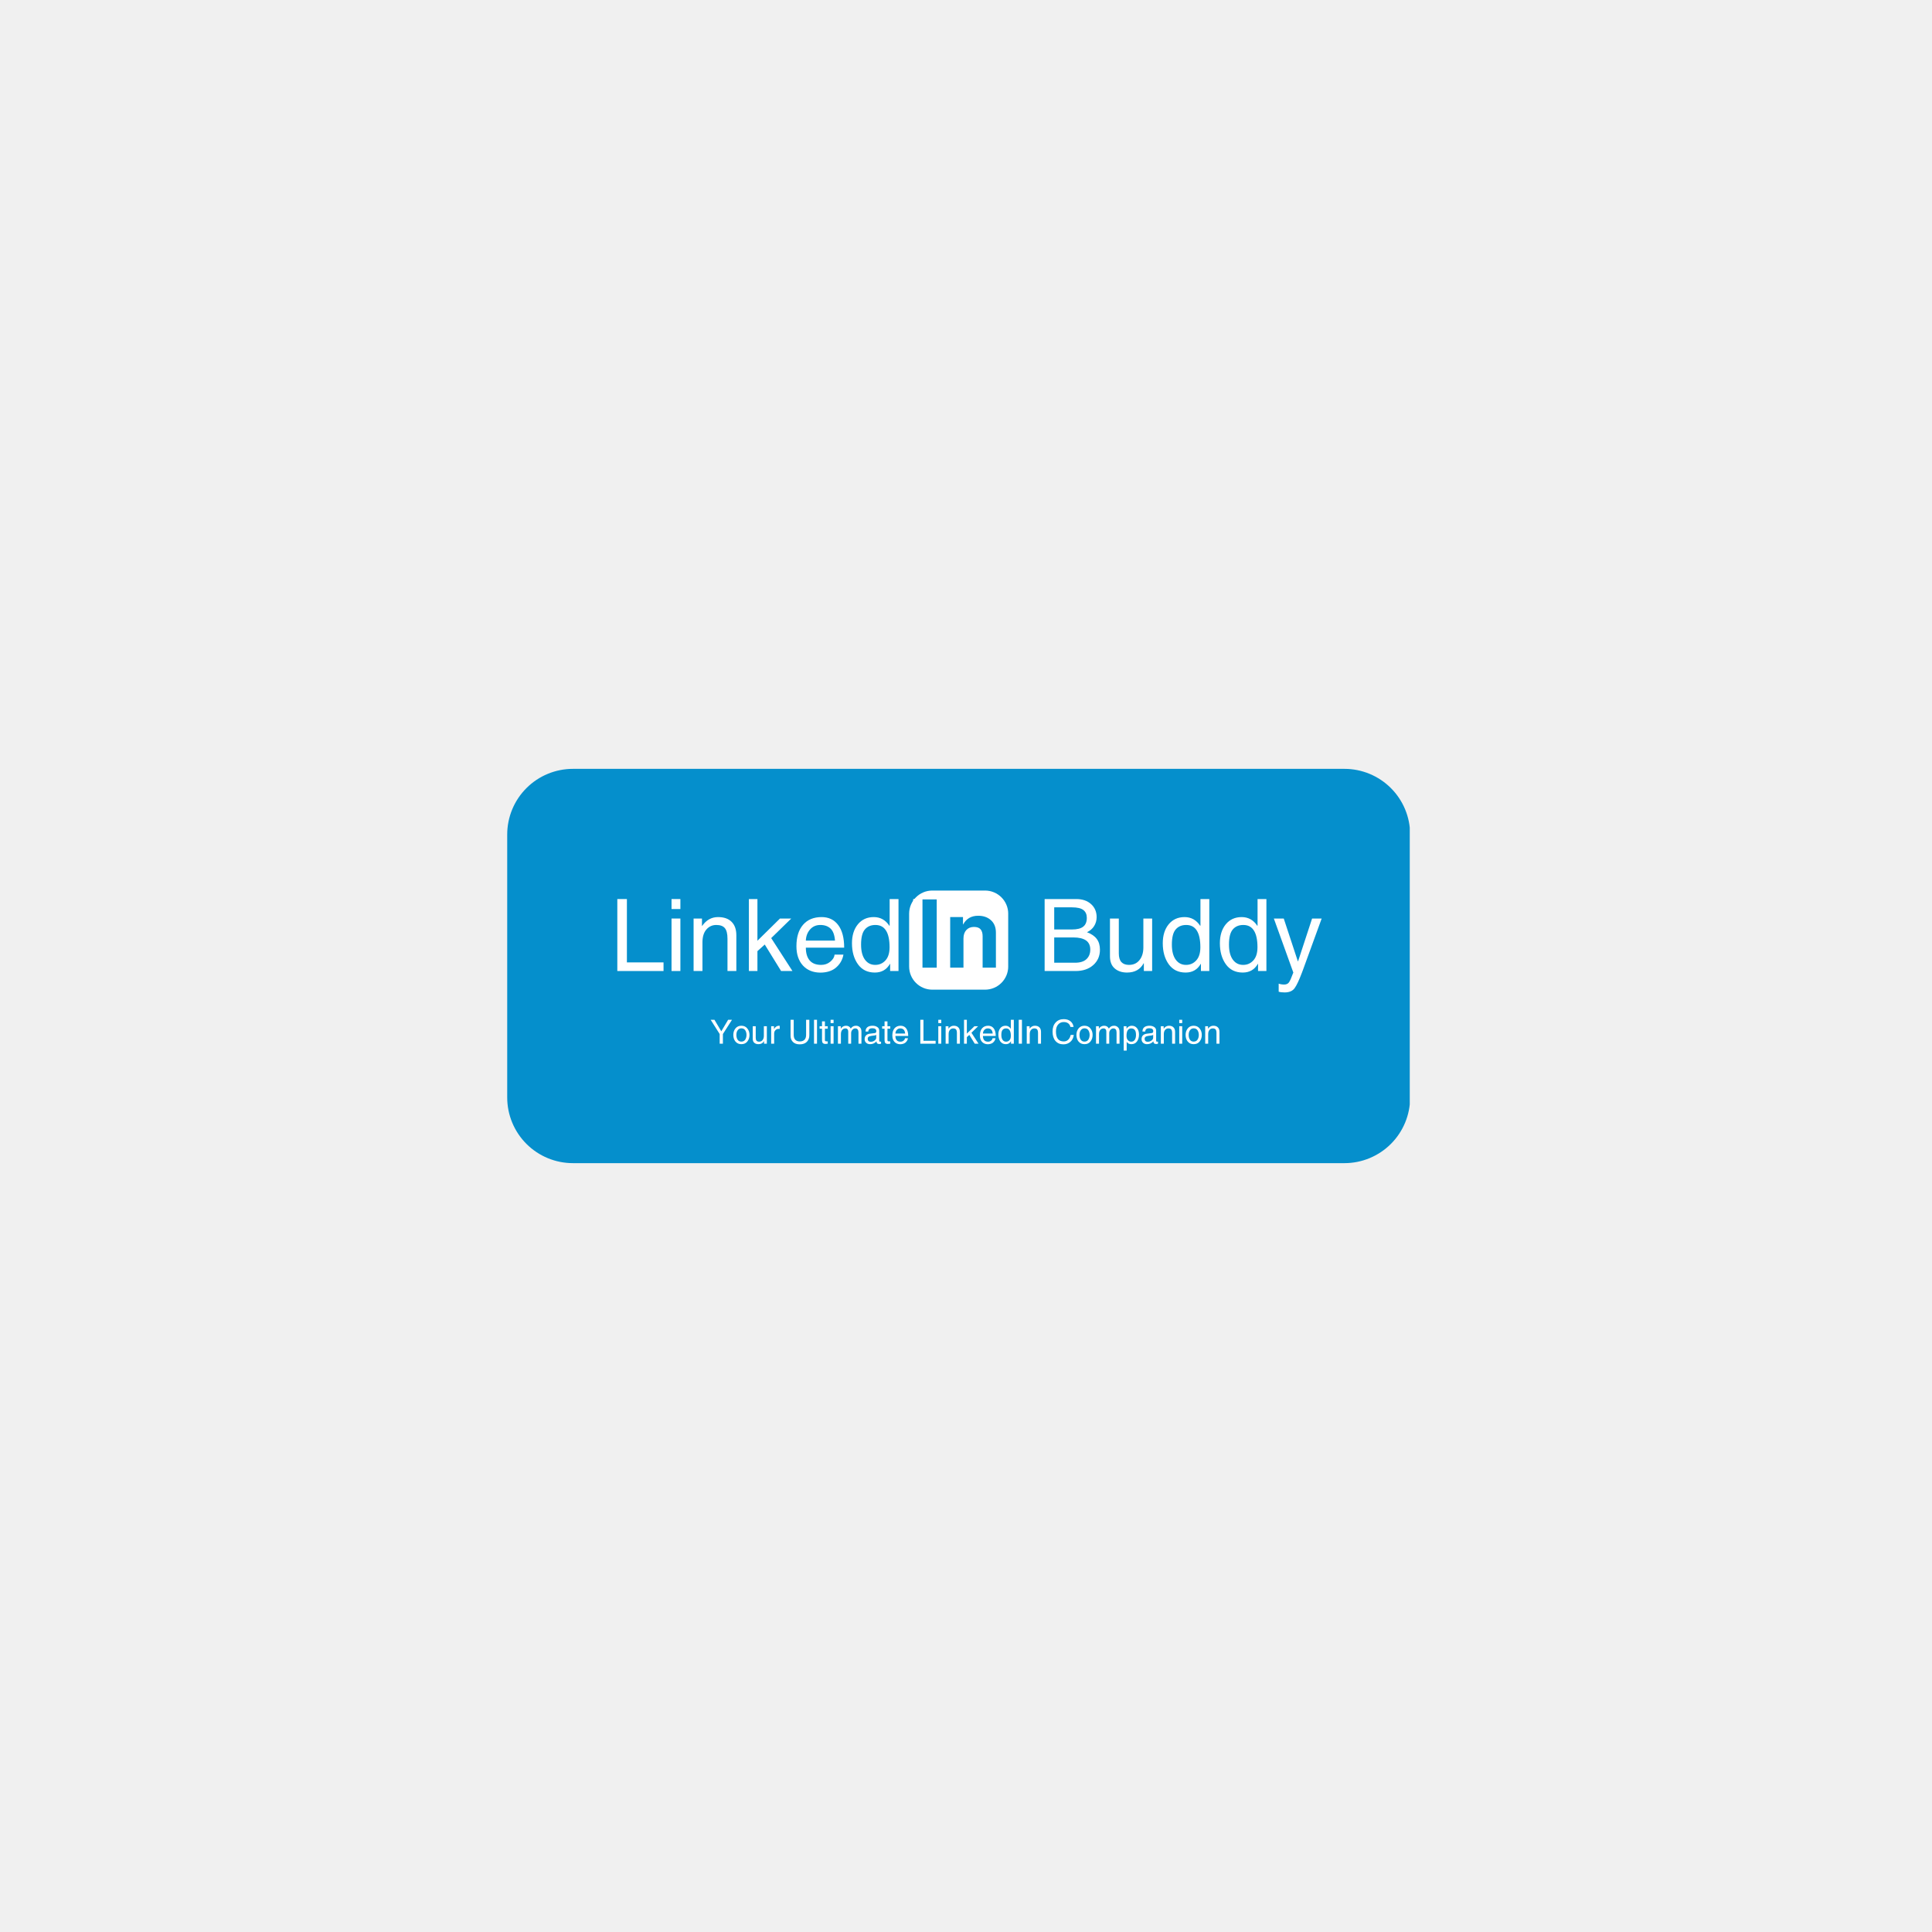
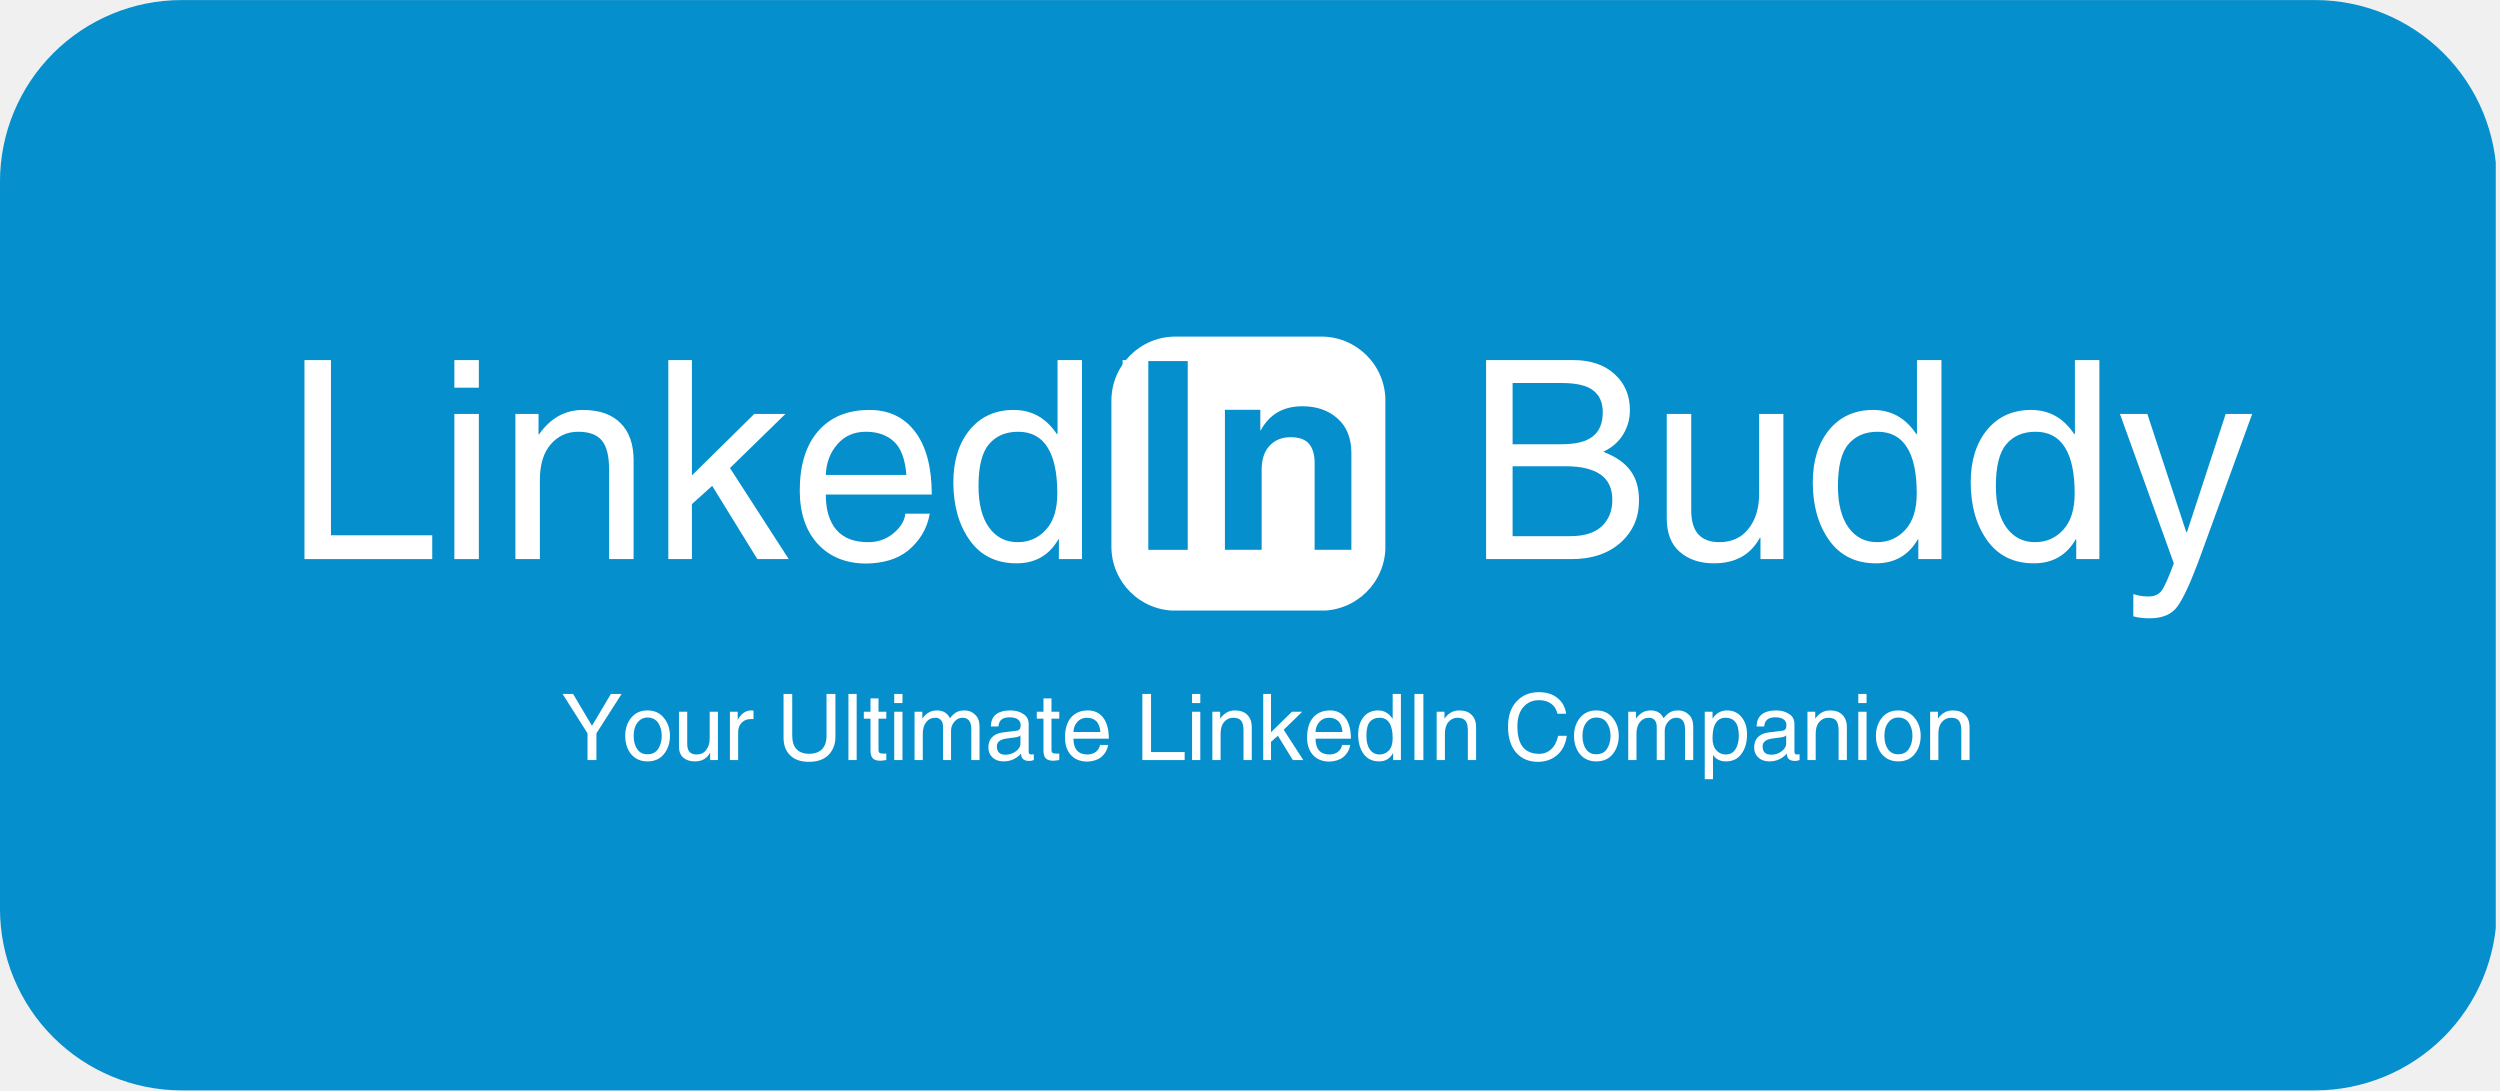
- <svg xmlns="http://www.w3.org/2000/svg" width="500" zoomAndPan="magnify" viewBox="0 0 375 375" height="500" preserveAspectRatio="xMidYMid meet" version="1.0">
+ <svg xmlns="http://www.w3.org/2000/svg" zoomAndPan="magnify" preserveAspectRatio="xMidYMid meet" version="1.0" viewBox="98.45 149.23 175.48 76.53">
  <defs>
    <g />
    <clipPath id="683bfe594d">
      <path d="M 98.449 149.234 L 273.934 149.234 L 273.934 225.766 L 98.449 225.766 Z M 98.449 149.234 " clip-rule="nonzero" />
    </clipPath>
    <clipPath id="965a565b38">
      <path d="M 111.199 149.234 L 260.957 149.234 C 264.336 149.234 267.578 150.578 269.973 152.969 C 272.363 155.359 273.707 158.602 273.707 161.984 L 273.707 213.016 C 273.707 216.398 272.363 219.641 269.973 222.031 C 267.578 224.422 264.336 225.766 260.957 225.766 L 111.199 225.766 C 107.82 225.766 104.574 224.422 102.184 222.031 C 99.793 219.641 98.449 216.398 98.449 213.016 L 98.449 161.984 C 98.449 158.602 99.793 155.359 102.184 152.969 C 104.574 150.578 107.82 149.234 111.199 149.234 Z M 111.199 149.234 " clip-rule="nonzero" />
    </clipPath>
    <clipPath id="bb9f2bfa2a">
      <path d="M 176.461 172.855 L 195.961 172.855 L 195.961 192.355 L 176.461 192.355 Z M 176.461 172.855 " clip-rule="nonzero" />
    </clipPath>
    <clipPath id="f0521a1de6">
      <path d="M 176.461 177.355 L 176.461 187.594 C 176.461 190.078 178.473 192.094 180.961 192.094 L 191.195 192.094 C 193.68 192.094 195.695 190.078 195.695 187.594 L 195.695 177.355 C 195.695 174.871 193.68 172.855 191.195 172.855 L 180.961 172.855 C 178.473 172.855 176.461 174.871 176.461 177.355 Z M 176.461 177.355 " clip-rule="nonzero" />
    </clipPath>
  </defs>
  <g clip-path="url(#683bfe594d)">
    <g clip-path="url(#965a565b38)">
      <path fill="#058fcc" d="M 98.449 149.234 L 273.633 149.234 L 273.633 225.766 L 98.449 225.766 Z M 98.449 149.234 " fill-opacity="1" fill-rule="nonzero" />
    </g>
  </g>
  <g clip-path="url(#bb9f2bfa2a)">
    <g clip-path="url(#f0521a1de6)">
      <path fill="#ffffff" d="M 195.004 172.855 L 177.148 172.855 C 176.766 172.855 176.461 173.164 176.461 173.543 L 176.461 191.398 C 176.461 191.781 176.766 192.086 177.148 192.086 L 195.004 192.086 C 195.383 192.086 195.691 191.777 195.691 191.398 L 195.691 173.543 C 195.691 173.164 195.383 172.855 195.004 172.855 Z M 195.004 172.855 " fill-opacity="1" fill-rule="nonzero" />
    </g>
  </g>
  <g fill="#ffffff" fill-opacity="1">
    <g transform="translate(118.243, 188.4738)">
      <g>
        <path d="M 3.438 -1.672 L 10.547 -1.672 L 10.547 0 L 1.578 0 L 1.578 -13.969 L 3.438 -13.969 Z M 3.438 -1.672 " />
      </g>
    </g>
  </g>
  <g fill="#ffffff" fill-opacity="1">
    <g transform="translate(129.0619, 188.4738)">
      <g>
        <path d="M 1.281 -12.031 L 1.281 -13.969 L 3 -13.969 L 3 -12.031 Z M 3 0 L 1.281 0 L 1.281 -10.188 L 3 -10.188 Z M 3 0 " />
      </g>
    </g>
  </g>
  <g fill="#ffffff" fill-opacity="1">
    <g transform="translate(133.3457, 188.4738)">
      <g>
        <path d="M 9.578 0 L 7.859 0 L 7.859 -6.266 C 7.859 -7.223 7.691 -7.906 7.359 -8.312 C 7.023 -8.727 6.469 -8.938 5.688 -8.938 C 4.914 -8.938 4.273 -8.645 3.766 -8.062 C 3.254 -7.477 3 -6.641 3 -5.547 L 3 0 L 1.281 0 L 1.281 -10.188 L 2.906 -10.188 L 2.906 -8.75 L 2.938 -8.75 C 3.738 -9.895 4.766 -10.469 6.016 -10.469 C 7.172 -10.469 8.051 -10.16 8.656 -9.547 C 9.27 -8.941 9.578 -8.07 9.578 -6.938 Z M 9.578 0 " />
      </g>
    </g>
  </g>
  <g fill="#ffffff" fill-opacity="1">
    <g transform="translate(144.0791, 188.4738)">
      <g>
        <path d="M 9.734 0 L 7.531 0 L 4.359 -5.141 L 2.938 -3.859 L 2.938 0 L 1.281 0 L 1.281 -13.969 L 2.938 -13.969 L 2.938 -5.875 L 7.312 -10.188 L 9.5 -10.188 L 5.609 -6.391 Z M 9.734 0 " />
      </g>
    </g>
  </g>
  <g fill="#ffffff" fill-opacity="1">
    <g transform="translate(153.8057, 188.4738)">
      <g>
        <path d="M 8.266 -5.906 C 8.18 -7.008 7.891 -7.789 7.391 -8.25 C 6.898 -8.707 6.242 -8.938 5.422 -8.938 C 4.598 -8.938 3.93 -8.645 3.422 -8.062 C 2.91 -7.477 2.641 -6.758 2.609 -5.906 Z M 9.906 -3.188 C 9.719 -2.133 9.203 -1.266 8.359 -0.578 C 7.617 0.004 6.641 0.301 5.422 0.312 C 4.004 0.301 2.875 -0.16 2.031 -1.078 C 1.195 -2.004 0.781 -3.25 0.781 -4.812 C 0.781 -6.594 1.207 -7.977 2.062 -8.969 C 2.926 -9.969 4.129 -10.469 5.672 -10.469 C 7.047 -10.469 8.117 -9.953 8.891 -8.922 C 9.66 -7.898 10.047 -6.438 10.047 -4.531 L 2.609 -4.531 C 2.609 -3.469 2.852 -2.645 3.344 -2.062 C 3.844 -1.477 4.586 -1.188 5.578 -1.188 C 6.266 -1.188 6.859 -1.395 7.359 -1.812 C 7.867 -2.238 8.145 -2.695 8.188 -3.188 Z M 9.906 -3.188 " />
      </g>
    </g>
  </g>
  <g fill="#ffffff" fill-opacity="1">
    <g transform="translate(164.5866, 188.4738)">
      <g>
        <path d="M 2.547 -5.125 C 2.547 -3.863 2.797 -2.891 3.297 -2.203 C 3.797 -1.523 4.461 -1.188 5.297 -1.188 C 6.086 -1.188 6.75 -1.477 7.281 -2.062 C 7.812 -2.645 8.078 -3.492 8.078 -4.609 C 8.078 -6.047 7.848 -7.125 7.391 -7.844 C 6.941 -8.57 6.254 -8.938 5.328 -8.938 C 4.453 -8.938 3.77 -8.645 3.281 -8.062 C 2.789 -7.488 2.547 -6.508 2.547 -5.125 Z M 9.812 0 L 8.188 0 L 8.188 -1.391 L 8.156 -1.391 C 7.508 -0.266 6.531 0.297 5.219 0.297 C 3.801 0.297 2.707 -0.238 1.938 -1.312 C 1.164 -2.395 0.781 -3.754 0.781 -5.391 C 0.781 -6.898 1.16 -8.125 1.922 -9.062 C 2.691 -10 3.723 -10.469 5.016 -10.469 C 6.297 -10.469 7.312 -9.895 8.062 -8.75 L 8.094 -8.859 L 8.094 -13.969 L 9.812 -13.969 Z M 9.812 0 " />
      </g>
    </g>
  </g>
  <g fill="#ffffff" fill-opacity="1">
    <g transform="translate(175.6715, 188.4738)">
      <g>
        <path d="M 3.469 0 L 1.578 0 L 1.578 -13.969 L 3.469 -13.969 Z M 3.469 0 " />
      </g>
    </g>
  </g>
  <g fill="#ffffff" fill-opacity="1">
    <g transform="translate(180.6867, 188.4738)">
      <g>
        <path d="M 3.469 0 L 1.578 0 L 1.578 -13.969 L 3.469 -13.969 Z M 3.469 0 " />
      </g>
    </g>
  </g>
  <g fill="#ffffff" fill-opacity="1">
    <g transform="translate(185.702, 188.4738)">
      <g>
        <path d="M 9.578 0 L 7.859 0 L 7.859 -6.266 C 7.859 -7.223 7.691 -7.906 7.359 -8.312 C 7.023 -8.727 6.469 -8.938 5.688 -8.938 C 4.914 -8.938 4.273 -8.645 3.766 -8.062 C 3.254 -7.477 3 -6.641 3 -5.547 L 3 0 L 1.281 0 L 1.281 -10.188 L 2.906 -10.188 L 2.906 -8.75 L 2.938 -8.75 C 3.738 -9.895 4.766 -10.469 6.016 -10.469 C 7.172 -10.469 8.051 -10.16 8.656 -9.547 C 9.27 -8.941 9.578 -8.07 9.578 -6.938 Z M 9.578 0 " />
      </g>
    </g>
  </g>
  <g fill="#ffffff" fill-opacity="1">
    <g transform="translate(196.4354, 188.4738)">
      <g />
    </g>
  </g>
  <g fill="#ffffff" fill-opacity="1">
    <g transform="translate(201.1847, 188.4738)">
      <g>
        <path d="M 1.578 -13.969 L 7.703 -13.969 C 8.91 -13.969 9.875 -13.641 10.594 -12.984 C 11.312 -12.336 11.672 -11.492 11.672 -10.453 C 11.672 -9.828 11.508 -9.254 11.188 -8.734 C 10.875 -8.223 10.41 -7.82 9.797 -7.531 C 10.66 -7.207 11.297 -6.77 11.703 -6.219 C 12.109 -5.676 12.312 -4.977 12.312 -4.125 C 12.312 -2.914 11.879 -1.926 11.016 -1.156 C 10.148 -0.383 9.004 0 7.578 0 L 1.578 0 Z M 3.438 -1.609 L 7.469 -1.609 C 8.457 -1.609 9.195 -1.836 9.688 -2.297 C 10.188 -2.766 10.438 -3.383 10.438 -4.156 C 10.438 -4.957 10.16 -5.551 9.609 -5.938 C 9.055 -6.32 8.242 -6.516 7.172 -6.516 L 3.438 -6.516 Z M 3.438 -8.062 L 6.875 -8.062 C 7.875 -8.062 8.602 -8.242 9.062 -8.609 C 9.531 -8.973 9.766 -9.539 9.766 -10.312 C 9.766 -10.977 9.547 -11.484 9.109 -11.828 C 8.672 -12.18 7.93 -12.359 6.891 -12.359 L 3.438 -12.359 Z M 3.438 -8.062 " />
      </g>
    </g>
  </g>
  <g fill="#ffffff" fill-opacity="1">
    <g transform="translate(214.2548, 188.4738)">
      <g>
        <path d="M 1.188 -10.188 L 2.906 -10.188 L 2.906 -3.422 C 2.906 -2.672 3.07 -2.109 3.406 -1.734 C 3.75 -1.367 4.238 -1.188 4.875 -1.188 C 5.75 -1.188 6.43 -1.5 6.922 -2.125 C 7.422 -2.75 7.672 -3.566 7.672 -4.578 L 7.672 -10.188 L 9.375 -10.188 L 9.375 0 L 7.766 0 L 7.766 -1.484 L 7.734 -1.516 C 7.086 -0.305 6.008 0.297 4.5 0.297 C 3.52 0.297 2.723 0.031 2.109 -0.5 C 1.492 -1.031 1.188 -1.816 1.188 -2.859 Z M 1.188 -10.188 " />
      </g>
    </g>
  </g>
  <g fill="#ffffff" fill-opacity="1">
    <g transform="translate(224.9122, 188.4738)">
      <g>
        <path d="M 2.547 -5.125 C 2.547 -3.863 2.797 -2.891 3.297 -2.203 C 3.797 -1.523 4.461 -1.188 5.297 -1.188 C 6.086 -1.188 6.75 -1.477 7.281 -2.062 C 7.812 -2.645 8.078 -3.492 8.078 -4.609 C 8.078 -6.047 7.848 -7.125 7.391 -7.844 C 6.941 -8.57 6.254 -8.938 5.328 -8.938 C 4.453 -8.938 3.77 -8.645 3.281 -8.062 C 2.789 -7.488 2.547 -6.508 2.547 -5.125 Z M 9.812 0 L 8.188 0 L 8.188 -1.391 L 8.156 -1.391 C 7.508 -0.266 6.531 0.297 5.219 0.297 C 3.801 0.297 2.707 -0.238 1.938 -1.312 C 1.164 -2.395 0.781 -3.754 0.781 -5.391 C 0.781 -6.898 1.16 -8.125 1.922 -9.062 C 2.691 -10 3.723 -10.469 5.016 -10.469 C 6.297 -10.469 7.312 -9.895 8.062 -8.75 L 8.094 -8.859 L 8.094 -13.969 L 9.812 -13.969 Z M 9.812 0 " />
      </g>
    </g>
  </g>
  <g fill="#ffffff" fill-opacity="1">
    <g transform="translate(235.9971, 188.4738)">
      <g>
        <path d="M 2.547 -5.125 C 2.547 -3.863 2.797 -2.891 3.297 -2.203 C 3.797 -1.523 4.461 -1.188 5.297 -1.188 C 6.086 -1.188 6.75 -1.477 7.281 -2.062 C 7.812 -2.645 8.078 -3.492 8.078 -4.609 C 8.078 -6.047 7.848 -7.125 7.391 -7.844 C 6.941 -8.57 6.254 -8.938 5.328 -8.938 C 4.453 -8.938 3.77 -8.645 3.281 -8.062 C 2.789 -7.488 2.547 -6.508 2.547 -5.125 Z M 9.812 0 L 8.188 0 L 8.188 -1.391 L 8.156 -1.391 C 7.508 -0.266 6.531 0.297 5.219 0.297 C 3.801 0.297 2.707 -0.238 1.938 -1.312 C 1.164 -2.395 0.781 -3.754 0.781 -5.391 C 0.781 -6.898 1.16 -8.125 1.922 -9.062 C 2.691 -10 3.723 -10.469 5.016 -10.469 C 6.297 -10.469 7.312 -9.895 8.062 -8.75 L 8.094 -8.859 L 8.094 -13.969 L 9.812 -13.969 Z M 9.812 0 " />
      </g>
    </g>
  </g>
  <g fill="#ffffff" fill-opacity="1">
    <g transform="translate(247.0819, 188.4738)">
      <g>
        <path d="M 7.594 -10.188 L 9.453 -10.188 L 5.812 -0.188 C 5.75 -0.008 5.688 0.156 5.625 0.312 C 5.07 1.781 4.598 2.785 4.203 3.328 C 3.805 3.879 3.16 4.156 2.266 4.156 C 1.797 4.156 1.41 4.109 1.109 4.016 L 1.109 2.453 C 1.43 2.566 1.785 2.625 2.172 2.625 C 2.586 2.625 2.895 2.488 3.094 2.219 C 3.289 1.957 3.578 1.316 3.953 0.297 L 0.172 -10.188 L 2.094 -10.188 L 4.828 -1.891 L 4.875 -1.891 Z M 7.594 -10.188 " />
      </g>
    </g>
  </g>
  <g fill="#058fcc" fill-opacity="1">
    <g transform="translate(177.6938, 187.8237)">
      <g>
        <path d="M 4.125 0 L 1.359 0 L 1.359 -13.25 L 4.125 -13.25 Z M 4.125 0 " />
      </g>
    </g>
  </g>
  <g fill="#058fcc" fill-opacity="1">
    <g transform="translate(183.1643, 187.8237)">
      <g>
        <path d="M 10.141 0 L 7.562 0 L 7.562 -6.109 C 7.562 -6.68 7.43 -7.125 7.172 -7.438 C 6.91 -7.75 6.477 -7.906 5.875 -7.906 C 5.258 -7.906 4.766 -7.703 4.391 -7.297 C 4.023 -6.891 3.844 -6.336 3.844 -5.641 L 3.844 0 L 1.266 0 L 1.266 -9.828 L 3.75 -9.828 L 3.75 -8.391 L 3.781 -8.391 C 4.395 -9.516 5.367 -10.078 6.703 -10.078 C 7.711 -10.078 8.535 -9.789 9.172 -9.219 C 9.816 -8.645 10.141 -7.836 10.141 -6.797 Z M 10.141 0 " />
      </g>
    </g>
  </g>
  <g fill="#ffffff" fill-opacity="1">
    <g transform="translate(137.9084, 202.5799)">
      <g>
        <path d="M 2.406 0 L 1.781 0 L 1.781 -1.875 L 0.031 -4.641 L 0.766 -4.641 L 2.094 -2.406 L 3.422 -4.641 L 4.172 -4.641 L 2.406 -1.875 Z M 2.406 0 " />
      </g>
    </g>
    <g transform="translate(142.1007, 202.5799)">
      <g>
        <path d="M 0.828 -1.703 C 0.828 -1.316 0.91 -1.004 1.078 -0.766 C 1.242 -0.523 1.484 -0.406 1.797 -0.406 C 2.129 -0.406 2.379 -0.531 2.547 -0.781 C 2.711 -1.039 2.797 -1.348 2.797 -1.703 C 2.797 -2.055 2.711 -2.359 2.547 -2.609 C 2.379 -2.859 2.129 -2.984 1.797 -2.984 C 1.504 -2.984 1.27 -2.863 1.094 -2.625 C 0.914 -2.395 0.828 -2.086 0.828 -1.703 Z M 0.234 -1.703 C 0.234 -2.203 0.375 -2.625 0.656 -2.969 C 0.938 -3.312 1.316 -3.484 1.797 -3.484 C 2.297 -3.484 2.68 -3.305 2.953 -2.953 C 3.234 -2.609 3.375 -2.191 3.375 -1.703 C 3.375 -1.203 3.234 -0.773 2.953 -0.422 C 2.68 -0.078 2.297 0.094 1.797 0.094 C 1.328 0.094 0.945 -0.07 0.656 -0.406 C 0.375 -0.75 0.234 -1.18 0.234 -1.703 Z M 0.234 -1.703 " />
      </g>
    </g>
    <g transform="translate(145.718, 202.5799)">
      <g>
        <path d="M 0.391 -3.391 L 0.969 -3.391 L 0.969 -1.141 C 0.969 -0.891 1.02 -0.703 1.125 -0.578 C 1.238 -0.453 1.406 -0.391 1.625 -0.391 C 1.914 -0.391 2.141 -0.492 2.297 -0.703 C 2.461 -0.91 2.547 -1.18 2.547 -1.516 L 2.547 -3.391 L 3.125 -3.391 L 3.125 0 L 2.578 0 L 2.578 -0.5 L 2.562 -0.5 C 2.352 -0.102 2 0.094 1.5 0.094 C 1.164 0.094 0.895 0.004 0.688 -0.172 C 0.488 -0.348 0.391 -0.609 0.391 -0.953 Z M 0.391 -3.391 " />
      </g>
    </g>
    <g transform="translate(149.2626, 202.5799)">
      <g>
        <path d="M 1 0 L 0.422 0 L 0.422 -3.391 L 0.969 -3.391 L 0.969 -2.828 C 1.219 -3.266 1.535 -3.484 1.922 -3.484 C 1.984 -3.484 2.035 -3.477 2.078 -3.469 L 2.078 -2.875 L 1.859 -2.875 C 1.609 -2.875 1.398 -2.785 1.234 -2.609 C 1.078 -2.441 1 -2.227 1 -1.969 Z M 1 0 " />
      </g>
    </g>
    <g transform="translate(151.3698, 202.5799)">
      <g />
    </g>
    <g transform="translate(152.9494, 202.5799)">
      <g>
        <path d="M 4.141 -4.641 L 4.141 -1.625 C 4.141 -1.113 3.977 -0.691 3.656 -0.359 C 3.332 -0.035 2.875 0.125 2.281 0.125 C 1.719 0.125 1.281 -0.023 0.969 -0.328 C 0.656 -0.629 0.5 -1.035 0.5 -1.547 L 0.5 -4.641 L 1.109 -4.641 L 1.109 -1.719 C 1.109 -1.289 1.211 -0.969 1.422 -0.75 C 1.641 -0.539 1.93 -0.438 2.297 -0.438 C 2.672 -0.438 2.969 -0.539 3.188 -0.75 C 3.406 -0.969 3.516 -1.285 3.516 -1.703 L 3.516 -4.641 Z M 4.141 -4.641 " />
      </g>
    </g>
    <g transform="translate(157.5807, 202.5799)">
      <g>
        <path d="M 1 0 L 0.422 0 L 0.422 -4.641 L 1 -4.641 Z M 1 0 " />
      </g>
    </g>
    <g transform="translate(159.0055, 202.5799)">
      <g>
        <path d="M 1.109 -2.906 L 1.109 -0.703 C 1.109 -0.617 1.129 -0.555 1.172 -0.516 C 1.223 -0.473 1.312 -0.453 1.438 -0.453 L 1.656 -0.453 L 1.656 0 C 1.445 0.031 1.305 0.047 1.234 0.047 C 0.992 0.047 0.816 -0.008 0.703 -0.125 C 0.598 -0.238 0.547 -0.422 0.547 -0.672 L 0.547 -2.906 L 0.078 -2.906 L 0.078 -3.391 L 0.547 -3.391 L 0.547 -4.328 L 1.109 -4.328 L 1.109 -3.391 L 1.656 -3.391 L 1.656 -2.906 Z M 1.109 -2.906 " />
      </g>
    </g>
    <g transform="translate(160.7968, 202.5799)">
      <g>
        <path d="M 0.422 -4 L 0.422 -4.641 L 1 -4.641 L 1 -4 Z M 1 0 L 0.422 0 L 0.422 -3.391 L 1 -3.391 Z M 1 0 " />
      </g>
    </g>
    <g transform="translate(162.2216, 202.5799)">
      <g>
        <path d="M 0.422 -3.391 L 0.969 -3.391 L 0.969 -2.906 C 1.227 -3.289 1.57 -3.484 2 -3.484 C 2.426 -3.484 2.727 -3.301 2.906 -2.938 C 3.062 -3.133 3.211 -3.273 3.359 -3.359 C 3.516 -3.441 3.707 -3.484 3.938 -3.484 C 4.227 -3.484 4.473 -3.383 4.672 -3.188 C 4.879 -3 4.984 -2.719 4.984 -2.344 L 4.984 0 L 4.406 0 L 4.406 -2.188 C 4.406 -2.445 4.352 -2.641 4.25 -2.766 C 4.156 -2.898 4 -2.969 3.781 -2.969 C 3.562 -2.969 3.375 -2.875 3.219 -2.688 C 3.062 -2.508 2.984 -2.301 2.984 -2.062 L 2.984 0 L 2.422 0 L 2.422 -2.344 C 2.422 -2.539 2.375 -2.691 2.281 -2.797 C 2.188 -2.91 2.055 -2.969 1.891 -2.969 C 1.617 -2.969 1.398 -2.863 1.234 -2.656 C 1.078 -2.457 1 -2.188 1 -1.844 L 1 0 L 0.422 0 Z M 0.422 -3.391 " />
      </g>
    </g>
    <g transform="translate(167.5922, 202.5799)">
      <g>
        <path d="M 2.484 -1.734 C 2.441 -1.68 2.359 -1.641 2.234 -1.609 C 2.109 -1.586 1.879 -1.555 1.547 -1.516 C 1.297 -1.484 1.113 -1.422 1 -1.328 C 0.883 -1.234 0.828 -1.113 0.828 -0.969 C 0.828 -0.781 0.875 -0.633 0.969 -0.531 C 1.07 -0.426 1.227 -0.375 1.438 -0.375 C 1.707 -0.375 1.945 -0.453 2.156 -0.609 C 2.375 -0.766 2.484 -0.953 2.484 -1.172 Z M 0.406 -2.359 C 0.414 -2.734 0.535 -3.016 0.766 -3.203 C 1.004 -3.391 1.348 -3.484 1.797 -3.484 C 2.148 -3.484 2.445 -3.398 2.688 -3.234 C 2.938 -3.078 3.062 -2.844 3.062 -2.531 L 3.062 -0.594 C 3.062 -0.457 3.117 -0.391 3.234 -0.391 C 3.285 -0.391 3.348 -0.395 3.422 -0.406 L 3.422 0 C 3.316 0.039 3.211 0.062 3.109 0.062 C 2.91 0.062 2.766 0.02 2.672 -0.062 C 2.578 -0.145 2.531 -0.273 2.531 -0.453 C 2.195 -0.086 1.785 0.094 1.297 0.094 C 0.984 0.094 0.727 0.004 0.531 -0.172 C 0.332 -0.359 0.234 -0.594 0.234 -0.875 C 0.234 -1.176 0.316 -1.414 0.484 -1.594 C 0.66 -1.781 0.91 -1.895 1.234 -1.938 L 2.234 -2.062 C 2.41 -2.082 2.5 -2.211 2.5 -2.453 C 2.5 -2.629 2.43 -2.766 2.297 -2.859 C 2.172 -2.953 1.973 -3 1.703 -3 C 1.473 -3 1.289 -2.945 1.156 -2.844 C 1.031 -2.738 0.957 -2.578 0.938 -2.359 Z M 0.406 -2.359 " />
      </g>
    </g>
    <g transform="translate(171.1463, 202.5799)">
      <g>
        <path d="M 1.109 -2.906 L 1.109 -0.703 C 1.109 -0.617 1.129 -0.555 1.172 -0.516 C 1.223 -0.473 1.312 -0.453 1.438 -0.453 L 1.656 -0.453 L 1.656 0 C 1.445 0.031 1.305 0.047 1.234 0.047 C 0.992 0.047 0.816 -0.008 0.703 -0.125 C 0.598 -0.238 0.547 -0.422 0.547 -0.672 L 0.547 -2.906 L 0.078 -2.906 L 0.078 -3.391 L 0.547 -3.391 L 0.547 -4.328 L 1.109 -4.328 L 1.109 -3.391 L 1.656 -3.391 L 1.656 -2.906 Z M 1.109 -2.906 " />
      </g>
    </g>
    <g transform="translate(172.9376, 202.5799)">
      <g>
        <path d="M 2.75 -1.969 C 2.719 -2.332 2.617 -2.586 2.453 -2.734 C 2.297 -2.891 2.078 -2.969 1.797 -2.969 C 1.523 -2.969 1.301 -2.867 1.125 -2.672 C 0.957 -2.484 0.867 -2.25 0.859 -1.969 Z M 3.297 -1.062 C 3.234 -0.707 3.062 -0.414 2.781 -0.188 C 2.531 0 2.203 0.098 1.797 0.109 C 1.328 0.098 0.953 -0.055 0.672 -0.359 C 0.398 -0.672 0.266 -1.082 0.266 -1.594 C 0.266 -2.188 0.406 -2.648 0.688 -2.984 C 0.977 -3.316 1.375 -3.484 1.875 -3.484 C 2.332 -3.484 2.691 -3.312 2.953 -2.969 C 3.211 -2.625 3.344 -2.133 3.344 -1.5 L 0.859 -1.5 C 0.859 -1.145 0.941 -0.867 1.109 -0.672 C 1.273 -0.484 1.52 -0.391 1.844 -0.391 C 2.082 -0.391 2.285 -0.457 2.453 -0.594 C 2.617 -0.738 2.707 -0.895 2.719 -1.062 Z M 3.297 -1.062 " />
      </g>
    </g>
    <g transform="translate(176.5233, 202.5799)">
      <g />
    </g>
    <g transform="translate(178.1029, 202.5799)">
      <g>
        <path d="M 1.141 -0.562 L 3.5 -0.562 L 3.5 0 L 0.531 0 L 0.531 -4.641 L 1.141 -4.641 Z M 1.141 -0.562 " />
      </g>
    </g>
    <g transform="translate(181.7012, 202.5799)">
      <g>
        <path d="M 0.422 -4 L 0.422 -4.641 L 1 -4.641 L 1 -4 Z M 1 0 L 0.422 0 L 0.422 -3.391 L 1 -3.391 Z M 1 0 " />
      </g>
    </g>
    <g transform="translate(183.126, 202.5799)">
      <g>
        <path d="M 3.188 0 L 2.609 0 L 2.609 -2.078 C 2.609 -2.398 2.551 -2.629 2.438 -2.766 C 2.332 -2.898 2.148 -2.969 1.891 -2.969 C 1.629 -2.969 1.414 -2.867 1.25 -2.672 C 1.082 -2.484 1 -2.207 1 -1.844 L 1 0 L 0.422 0 L 0.422 -3.391 L 0.969 -3.391 L 0.969 -2.906 C 1.238 -3.289 1.582 -3.484 2 -3.484 C 2.383 -3.484 2.676 -3.379 2.875 -3.172 C 3.082 -2.973 3.188 -2.68 3.188 -2.297 Z M 3.188 0 " />
      </g>
    </g>
    <g transform="translate(186.6959, 202.5799)">
      <g>
        <path d="M 3.234 0 L 2.5 0 L 1.453 -1.703 L 0.969 -1.281 L 0.969 0 L 0.422 0 L 0.422 -4.641 L 0.969 -4.641 L 0.969 -1.953 L 2.438 -3.391 L 3.156 -3.391 L 1.859 -2.125 Z M 3.234 0 " />
      </g>
    </g>
    <g transform="translate(189.9309, 202.5799)">
      <g>
        <path d="M 2.75 -1.969 C 2.719 -2.332 2.617 -2.586 2.453 -2.734 C 2.297 -2.891 2.078 -2.969 1.797 -2.969 C 1.523 -2.969 1.301 -2.867 1.125 -2.672 C 0.957 -2.484 0.867 -2.25 0.859 -1.969 Z M 3.297 -1.062 C 3.234 -0.707 3.062 -0.414 2.781 -0.188 C 2.531 0 2.203 0.098 1.797 0.109 C 1.328 0.098 0.953 -0.055 0.672 -0.359 C 0.398 -0.672 0.266 -1.082 0.266 -1.594 C 0.266 -2.188 0.406 -2.648 0.688 -2.984 C 0.977 -3.316 1.375 -3.484 1.875 -3.484 C 2.332 -3.484 2.691 -3.312 2.953 -2.969 C 3.211 -2.625 3.344 -2.133 3.344 -1.5 L 0.859 -1.5 C 0.859 -1.145 0.941 -0.867 1.109 -0.672 C 1.273 -0.484 1.52 -0.391 1.844 -0.391 C 2.082 -0.391 2.285 -0.457 2.453 -0.594 C 2.617 -0.738 2.707 -0.895 2.719 -1.062 Z M 3.297 -1.062 " />
      </g>
    </g>
    <g transform="translate(193.5166, 202.5799)">
      <g>
        <path d="M 0.844 -1.703 C 0.844 -1.285 0.926 -0.961 1.094 -0.734 C 1.258 -0.504 1.484 -0.391 1.766 -0.391 C 2.023 -0.391 2.242 -0.484 2.422 -0.672 C 2.598 -0.867 2.688 -1.156 2.688 -1.531 C 2.688 -2.008 2.609 -2.367 2.453 -2.609 C 2.305 -2.848 2.078 -2.969 1.766 -2.969 C 1.473 -2.969 1.242 -2.867 1.078 -2.672 C 0.922 -2.484 0.844 -2.16 0.844 -1.703 Z M 3.266 0 L 2.719 0 L 2.719 -0.469 L 2.703 -0.469 C 2.492 -0.094 2.172 0.094 1.734 0.094 C 1.266 0.094 0.898 -0.082 0.641 -0.438 C 0.391 -0.789 0.266 -1.242 0.266 -1.797 C 0.266 -2.297 0.391 -2.703 0.641 -3.016 C 0.891 -3.328 1.234 -3.484 1.672 -3.484 C 2.086 -3.484 2.422 -3.289 2.672 -2.906 L 2.688 -2.938 L 2.688 -4.641 L 3.266 -4.641 Z M 3.266 0 " />
      </g>
    </g>
    <g transform="translate(197.2034, 202.5799)">
      <g>
        <path d="M 1.156 0 L 0.531 0 L 0.531 -4.641 L 1.156 -4.641 Z M 1.156 0 " />
      </g>
    </g>
    <g transform="translate(198.8714, 202.5799)">
      <g>
        <path d="M 3.188 0 L 2.609 0 L 2.609 -2.078 C 2.609 -2.398 2.551 -2.629 2.438 -2.766 C 2.332 -2.898 2.148 -2.969 1.891 -2.969 C 1.629 -2.969 1.414 -2.867 1.25 -2.672 C 1.082 -2.484 1 -2.207 1 -1.844 L 1 0 L 0.422 0 L 0.422 -3.391 L 0.969 -3.391 L 0.969 -2.906 C 1.238 -3.289 1.582 -3.484 2 -3.484 C 2.383 -3.484 2.676 -3.379 2.875 -3.172 C 3.082 -2.973 3.188 -2.68 3.188 -2.297 Z M 3.188 0 " />
      </g>
    </g>
    <g transform="translate(202.4413, 202.5799)">
      <g />
    </g>
    <g transform="translate(204.0209, 202.5799)">
      <g>
        <path d="M 3.75 -3.25 C 3.676 -3.562 3.531 -3.797 3.312 -3.953 C 3.094 -4.117 2.805 -4.203 2.453 -4.203 C 1.992 -4.203 1.625 -4.035 1.344 -3.703 C 1.07 -3.379 0.938 -2.938 0.938 -2.375 C 0.938 -1.719 1.066 -1.227 1.328 -0.906 C 1.586 -0.594 1.969 -0.438 2.469 -0.438 C 2.801 -0.438 3.082 -0.547 3.312 -0.766 C 3.551 -0.984 3.711 -1.297 3.797 -1.703 L 4.406 -1.703 C 4.32 -1.109 4.094 -0.656 3.719 -0.344 C 3.352 -0.031 2.906 0.125 2.375 0.125 C 1.738 0.125 1.227 -0.094 0.844 -0.531 C 0.469 -0.969 0.281 -1.57 0.281 -2.344 C 0.281 -3.094 0.477 -3.68 0.875 -4.109 C 1.27 -4.547 1.797 -4.766 2.453 -4.766 C 2.992 -4.766 3.43 -4.625 3.766 -4.344 C 4.098 -4.07 4.297 -3.707 4.359 -3.25 Z M 3.75 -3.25 " />
      </g>
    </g>
    <g transform="translate(208.6997, 202.5799)">
      <g>
        <path d="M 0.828 -1.703 C 0.828 -1.316 0.91 -1.004 1.078 -0.766 C 1.242 -0.523 1.484 -0.406 1.797 -0.406 C 2.129 -0.406 2.379 -0.531 2.547 -0.781 C 2.711 -1.039 2.797 -1.348 2.797 -1.703 C 2.797 -2.055 2.711 -2.359 2.547 -2.609 C 2.379 -2.859 2.129 -2.984 1.797 -2.984 C 1.504 -2.984 1.27 -2.863 1.094 -2.625 C 0.914 -2.395 0.828 -2.086 0.828 -1.703 Z M 0.234 -1.703 C 0.234 -2.203 0.375 -2.625 0.656 -2.969 C 0.938 -3.312 1.316 -3.484 1.797 -3.484 C 2.297 -3.484 2.68 -3.305 2.953 -2.953 C 3.234 -2.609 3.375 -2.191 3.375 -1.703 C 3.375 -1.203 3.234 -0.773 2.953 -0.422 C 2.68 -0.078 2.297 0.094 1.797 0.094 C 1.328 0.094 0.945 -0.07 0.656 -0.406 C 0.375 -0.75 0.234 -1.18 0.234 -1.703 Z M 0.234 -1.703 " />
      </g>
    </g>
    <g transform="translate(212.317, 202.5799)">
      <g>
        <path d="M 0.422 -3.391 L 0.969 -3.391 L 0.969 -2.906 C 1.227 -3.289 1.57 -3.484 2 -3.484 C 2.426 -3.484 2.727 -3.301 2.906 -2.938 C 3.062 -3.133 3.211 -3.273 3.359 -3.359 C 3.516 -3.441 3.707 -3.484 3.938 -3.484 C 4.227 -3.484 4.473 -3.383 4.672 -3.188 C 4.879 -3 4.984 -2.719 4.984 -2.344 L 4.984 0 L 4.406 0 L 4.406 -2.188 C 4.406 -2.445 4.352 -2.641 4.25 -2.766 C 4.156 -2.898 4 -2.969 3.781 -2.969 C 3.562 -2.969 3.375 -2.875 3.219 -2.688 C 3.062 -2.508 2.984 -2.301 2.984 -2.062 L 2.984 0 L 2.422 0 L 2.422 -2.344 C 2.422 -2.539 2.375 -2.691 2.281 -2.797 C 2.188 -2.91 2.055 -2.969 1.891 -2.969 C 1.617 -2.969 1.398 -2.863 1.234 -2.656 C 1.078 -2.457 1 -2.188 1 -1.844 L 1 0 L 0.422 0 Z M 0.422 -3.391 " />
      </g>
    </g>
    <g transform="translate(217.6876, 202.5799)">
      <g>
        <path d="M 0.969 -1.531 C 0.969 -1.164 1.055 -0.883 1.234 -0.688 C 1.41 -0.488 1.629 -0.391 1.891 -0.391 C 2.18 -0.391 2.406 -0.504 2.562 -0.734 C 2.727 -0.973 2.812 -1.297 2.812 -1.703 C 2.812 -2.141 2.734 -2.457 2.578 -2.656 C 2.422 -2.863 2.188 -2.969 1.875 -2.969 C 1.582 -2.969 1.359 -2.848 1.203 -2.609 C 1.047 -2.379 0.969 -2.02 0.969 -1.531 Z M 0.422 -3.391 L 0.969 -3.391 L 0.969 -2.906 C 1.219 -3.289 1.555 -3.484 1.984 -3.484 C 2.422 -3.484 2.766 -3.32 3.016 -3 C 3.266 -2.688 3.391 -2.285 3.391 -1.797 C 3.391 -1.242 3.258 -0.789 3 -0.438 C 2.75 -0.082 2.383 0.094 1.906 0.094 C 1.508 0.094 1.207 -0.055 1 -0.359 L 1 1.344 L 0.422 1.344 Z M 0.422 -3.391 " />
      </g>
    </g>
    <g transform="translate(221.3428, 202.5799)">
      <g>
        <path d="M 2.484 -1.734 C 2.441 -1.68 2.359 -1.641 2.234 -1.609 C 2.109 -1.586 1.879 -1.555 1.547 -1.516 C 1.297 -1.484 1.113 -1.422 1 -1.328 C 0.883 -1.234 0.828 -1.113 0.828 -0.969 C 0.828 -0.781 0.875 -0.633 0.969 -0.531 C 1.07 -0.426 1.227 -0.375 1.438 -0.375 C 1.707 -0.375 1.945 -0.453 2.156 -0.609 C 2.375 -0.766 2.484 -0.953 2.484 -1.172 Z M 0.406 -2.359 C 0.414 -2.734 0.535 -3.016 0.766 -3.203 C 1.004 -3.391 1.348 -3.484 1.797 -3.484 C 2.148 -3.484 2.445 -3.398 2.688 -3.234 C 2.938 -3.078 3.062 -2.844 3.062 -2.531 L 3.062 -0.594 C 3.062 -0.457 3.117 -0.391 3.234 -0.391 C 3.285 -0.391 3.348 -0.395 3.422 -0.406 L 3.422 0 C 3.316 0.039 3.211 0.062 3.109 0.062 C 2.91 0.062 2.766 0.02 2.672 -0.062 C 2.578 -0.145 2.531 -0.273 2.531 -0.453 C 2.195 -0.086 1.785 0.094 1.297 0.094 C 0.984 0.094 0.727 0.004 0.531 -0.172 C 0.332 -0.359 0.234 -0.594 0.234 -0.875 C 0.234 -1.176 0.316 -1.414 0.484 -1.594 C 0.66 -1.781 0.91 -1.895 1.234 -1.938 L 2.234 -2.062 C 2.41 -2.082 2.5 -2.211 2.5 -2.453 C 2.5 -2.629 2.43 -2.766 2.297 -2.859 C 2.172 -2.953 1.973 -3 1.703 -3 C 1.473 -3 1.289 -2.945 1.156 -2.844 C 1.031 -2.738 0.957 -2.578 0.938 -2.359 Z M 0.406 -2.359 " />
      </g>
    </g>
    <g transform="translate(224.8969, 202.5799)">
      <g>
        <path d="M 3.188 0 L 2.609 0 L 2.609 -2.078 C 2.609 -2.398 2.551 -2.629 2.438 -2.766 C 2.332 -2.898 2.148 -2.969 1.891 -2.969 C 1.629 -2.969 1.414 -2.867 1.25 -2.672 C 1.082 -2.484 1 -2.207 1 -1.844 L 1 0 L 0.422 0 L 0.422 -3.391 L 0.969 -3.391 L 0.969 -2.906 C 1.238 -3.289 1.582 -3.484 2 -3.484 C 2.383 -3.484 2.676 -3.379 2.875 -3.172 C 3.082 -2.973 3.188 -2.68 3.188 -2.297 Z M 3.188 0 " />
      </g>
    </g>
    <g transform="translate(228.4668, 202.5799)">
      <g>
        <path d="M 0.422 -4 L 0.422 -4.641 L 1 -4.641 L 1 -4 Z M 1 0 L 0.422 0 L 0.422 -3.391 L 1 -3.391 Z M 1 0 " />
      </g>
    </g>
    <g transform="translate(229.8916, 202.5799)">
      <g>
        <path d="M 0.828 -1.703 C 0.828 -1.316 0.91 -1.004 1.078 -0.766 C 1.242 -0.523 1.484 -0.406 1.797 -0.406 C 2.129 -0.406 2.379 -0.531 2.547 -0.781 C 2.711 -1.039 2.797 -1.348 2.797 -1.703 C 2.797 -2.055 2.711 -2.359 2.547 -2.609 C 2.379 -2.859 2.129 -2.984 1.797 -2.984 C 1.504 -2.984 1.27 -2.863 1.094 -2.625 C 0.914 -2.395 0.828 -2.086 0.828 -1.703 Z M 0.234 -1.703 C 0.234 -2.203 0.375 -2.625 0.656 -2.969 C 0.938 -3.312 1.316 -3.484 1.797 -3.484 C 2.297 -3.484 2.68 -3.305 2.953 -2.953 C 3.234 -2.609 3.375 -2.191 3.375 -1.703 C 3.375 -1.203 3.234 -0.773 2.953 -0.422 C 2.68 -0.078 2.297 0.094 1.797 0.094 C 1.328 0.094 0.945 -0.07 0.656 -0.406 C 0.375 -0.75 0.234 -1.18 0.234 -1.703 Z M 0.234 -1.703 " />
      </g>
    </g>
    <g transform="translate(233.5088, 202.5799)">
      <g>
        <path d="M 3.188 0 L 2.609 0 L 2.609 -2.078 C 2.609 -2.398 2.551 -2.629 2.438 -2.766 C 2.332 -2.898 2.148 -2.969 1.891 -2.969 C 1.629 -2.969 1.414 -2.867 1.25 -2.672 C 1.082 -2.484 1 -2.207 1 -1.844 L 1 0 L 0.422 0 L 0.422 -3.391 L 0.969 -3.391 L 0.969 -2.906 C 1.238 -3.289 1.582 -3.484 2 -3.484 C 2.383 -3.484 2.676 -3.379 2.875 -3.172 C 3.082 -2.973 3.188 -2.68 3.188 -2.297 Z M 3.188 0 " />
      </g>
    </g>
  </g>
</svg>
